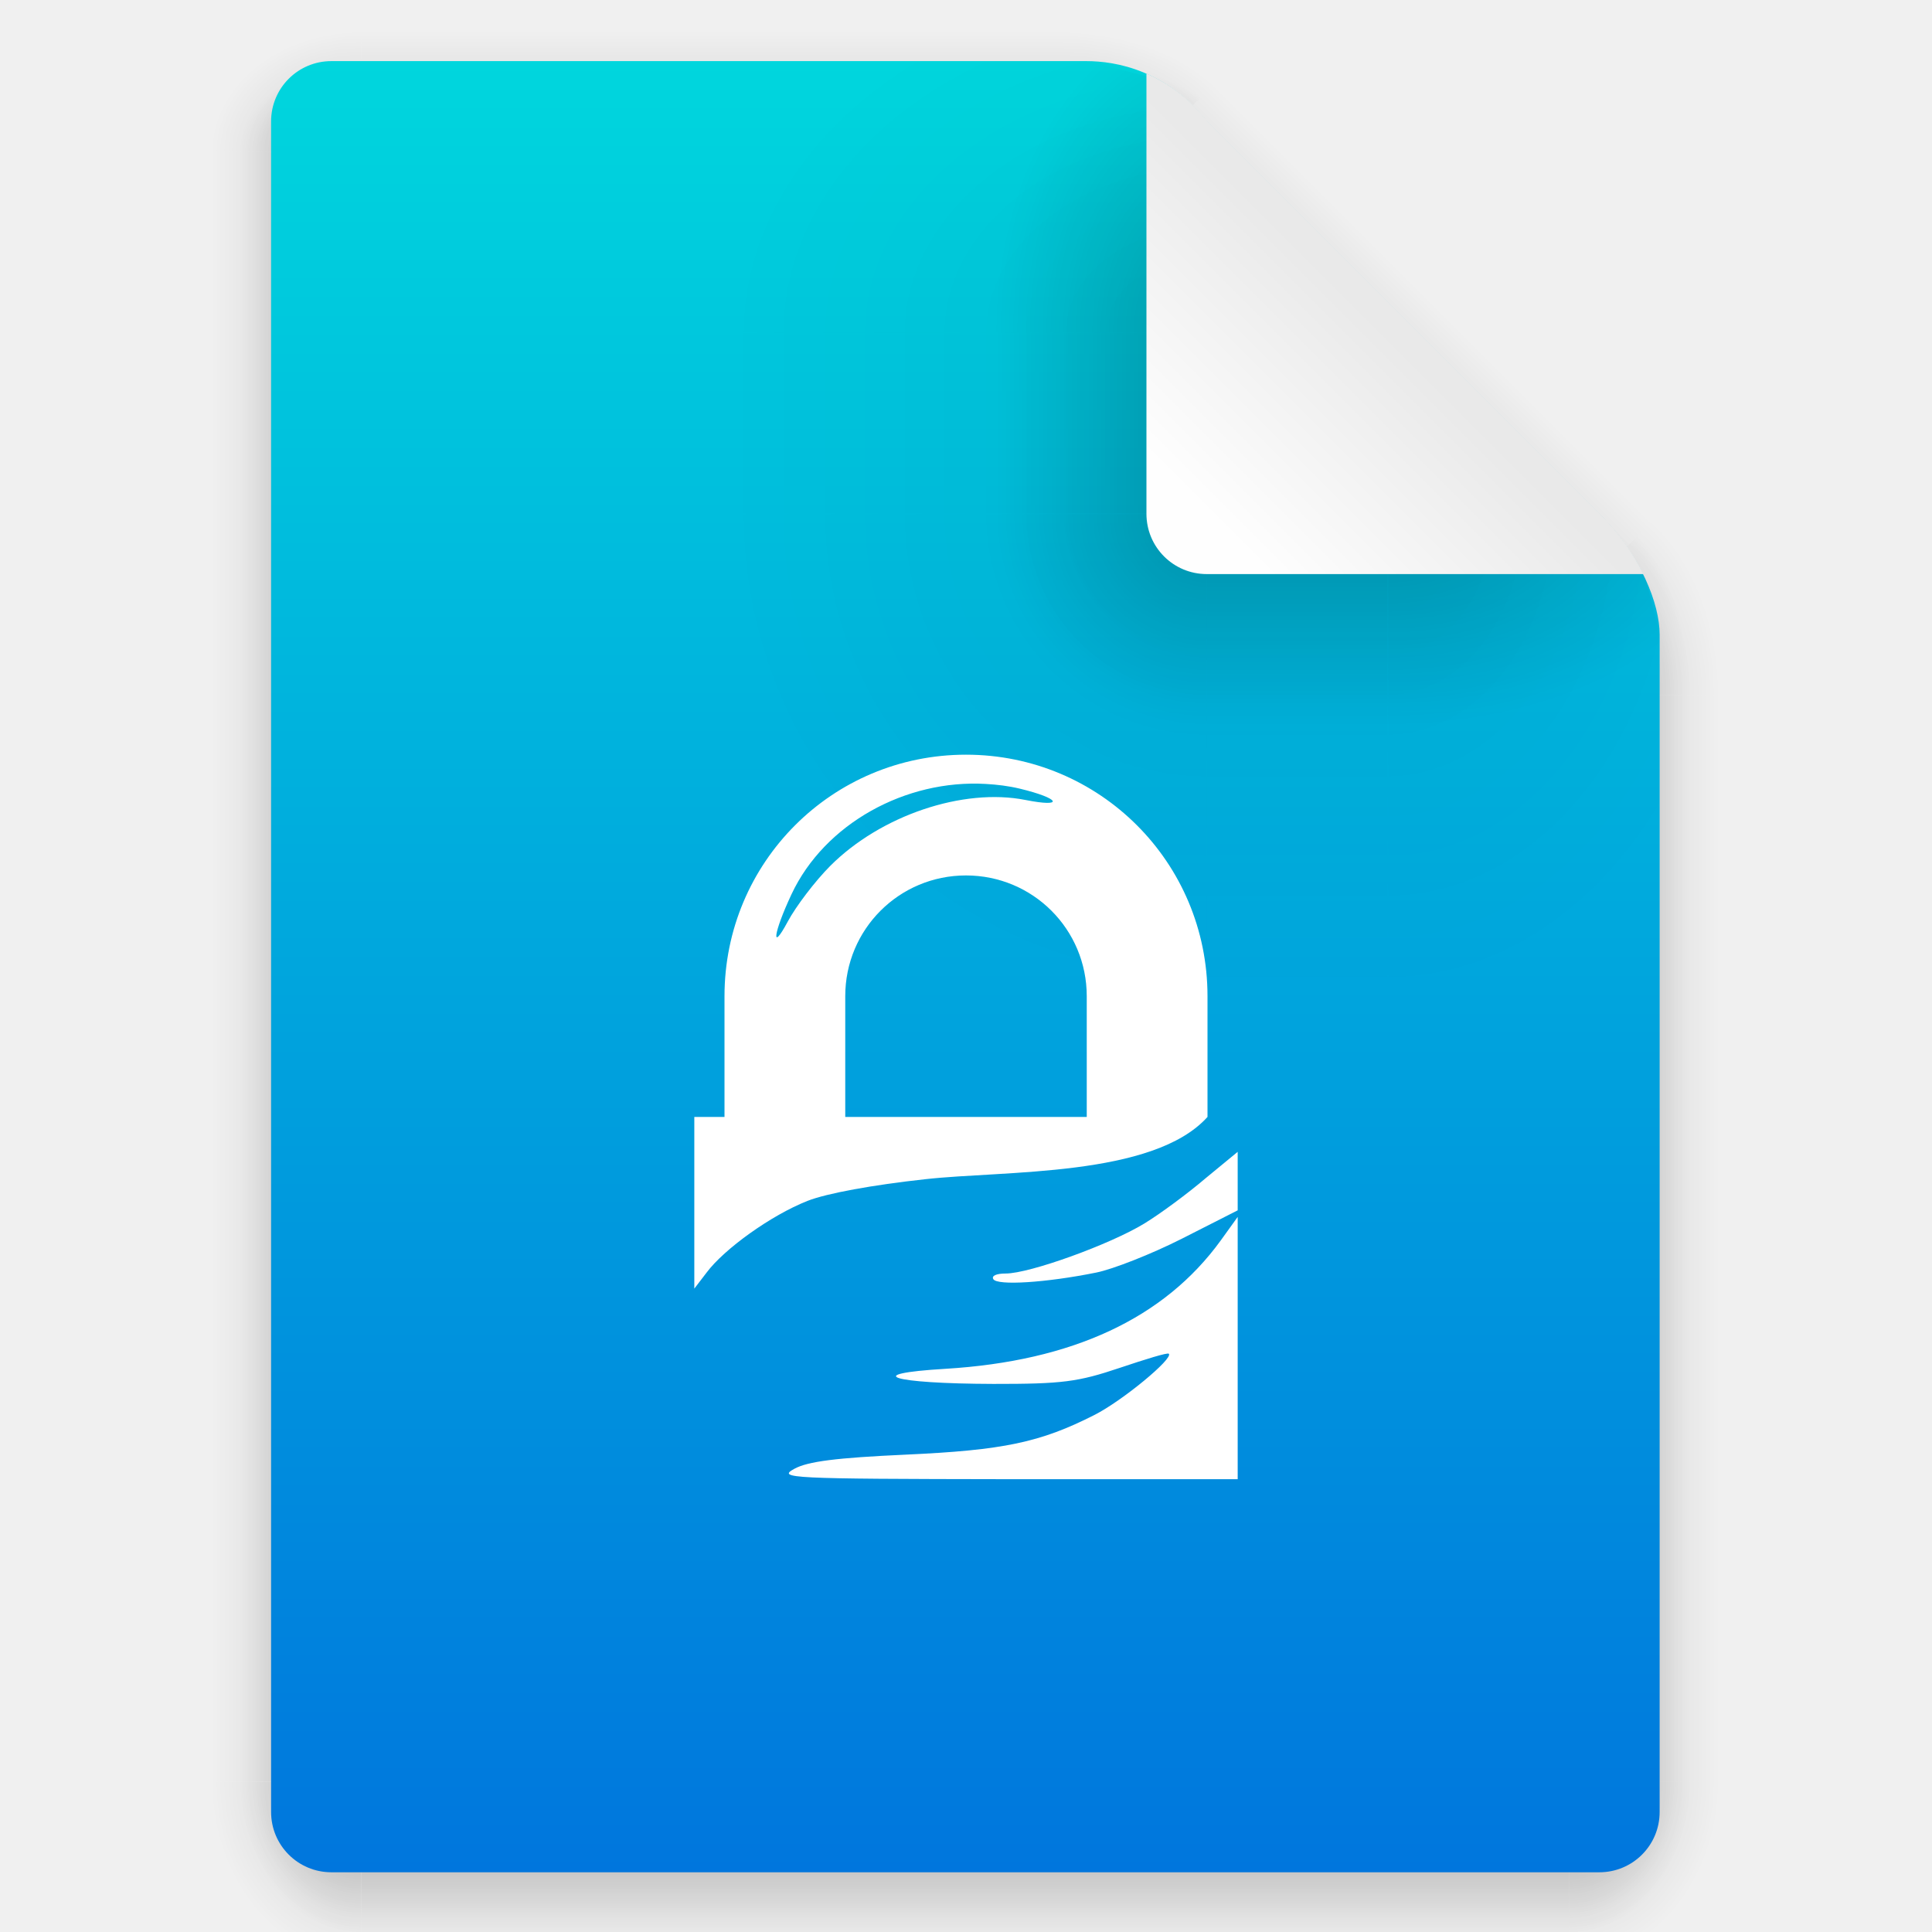
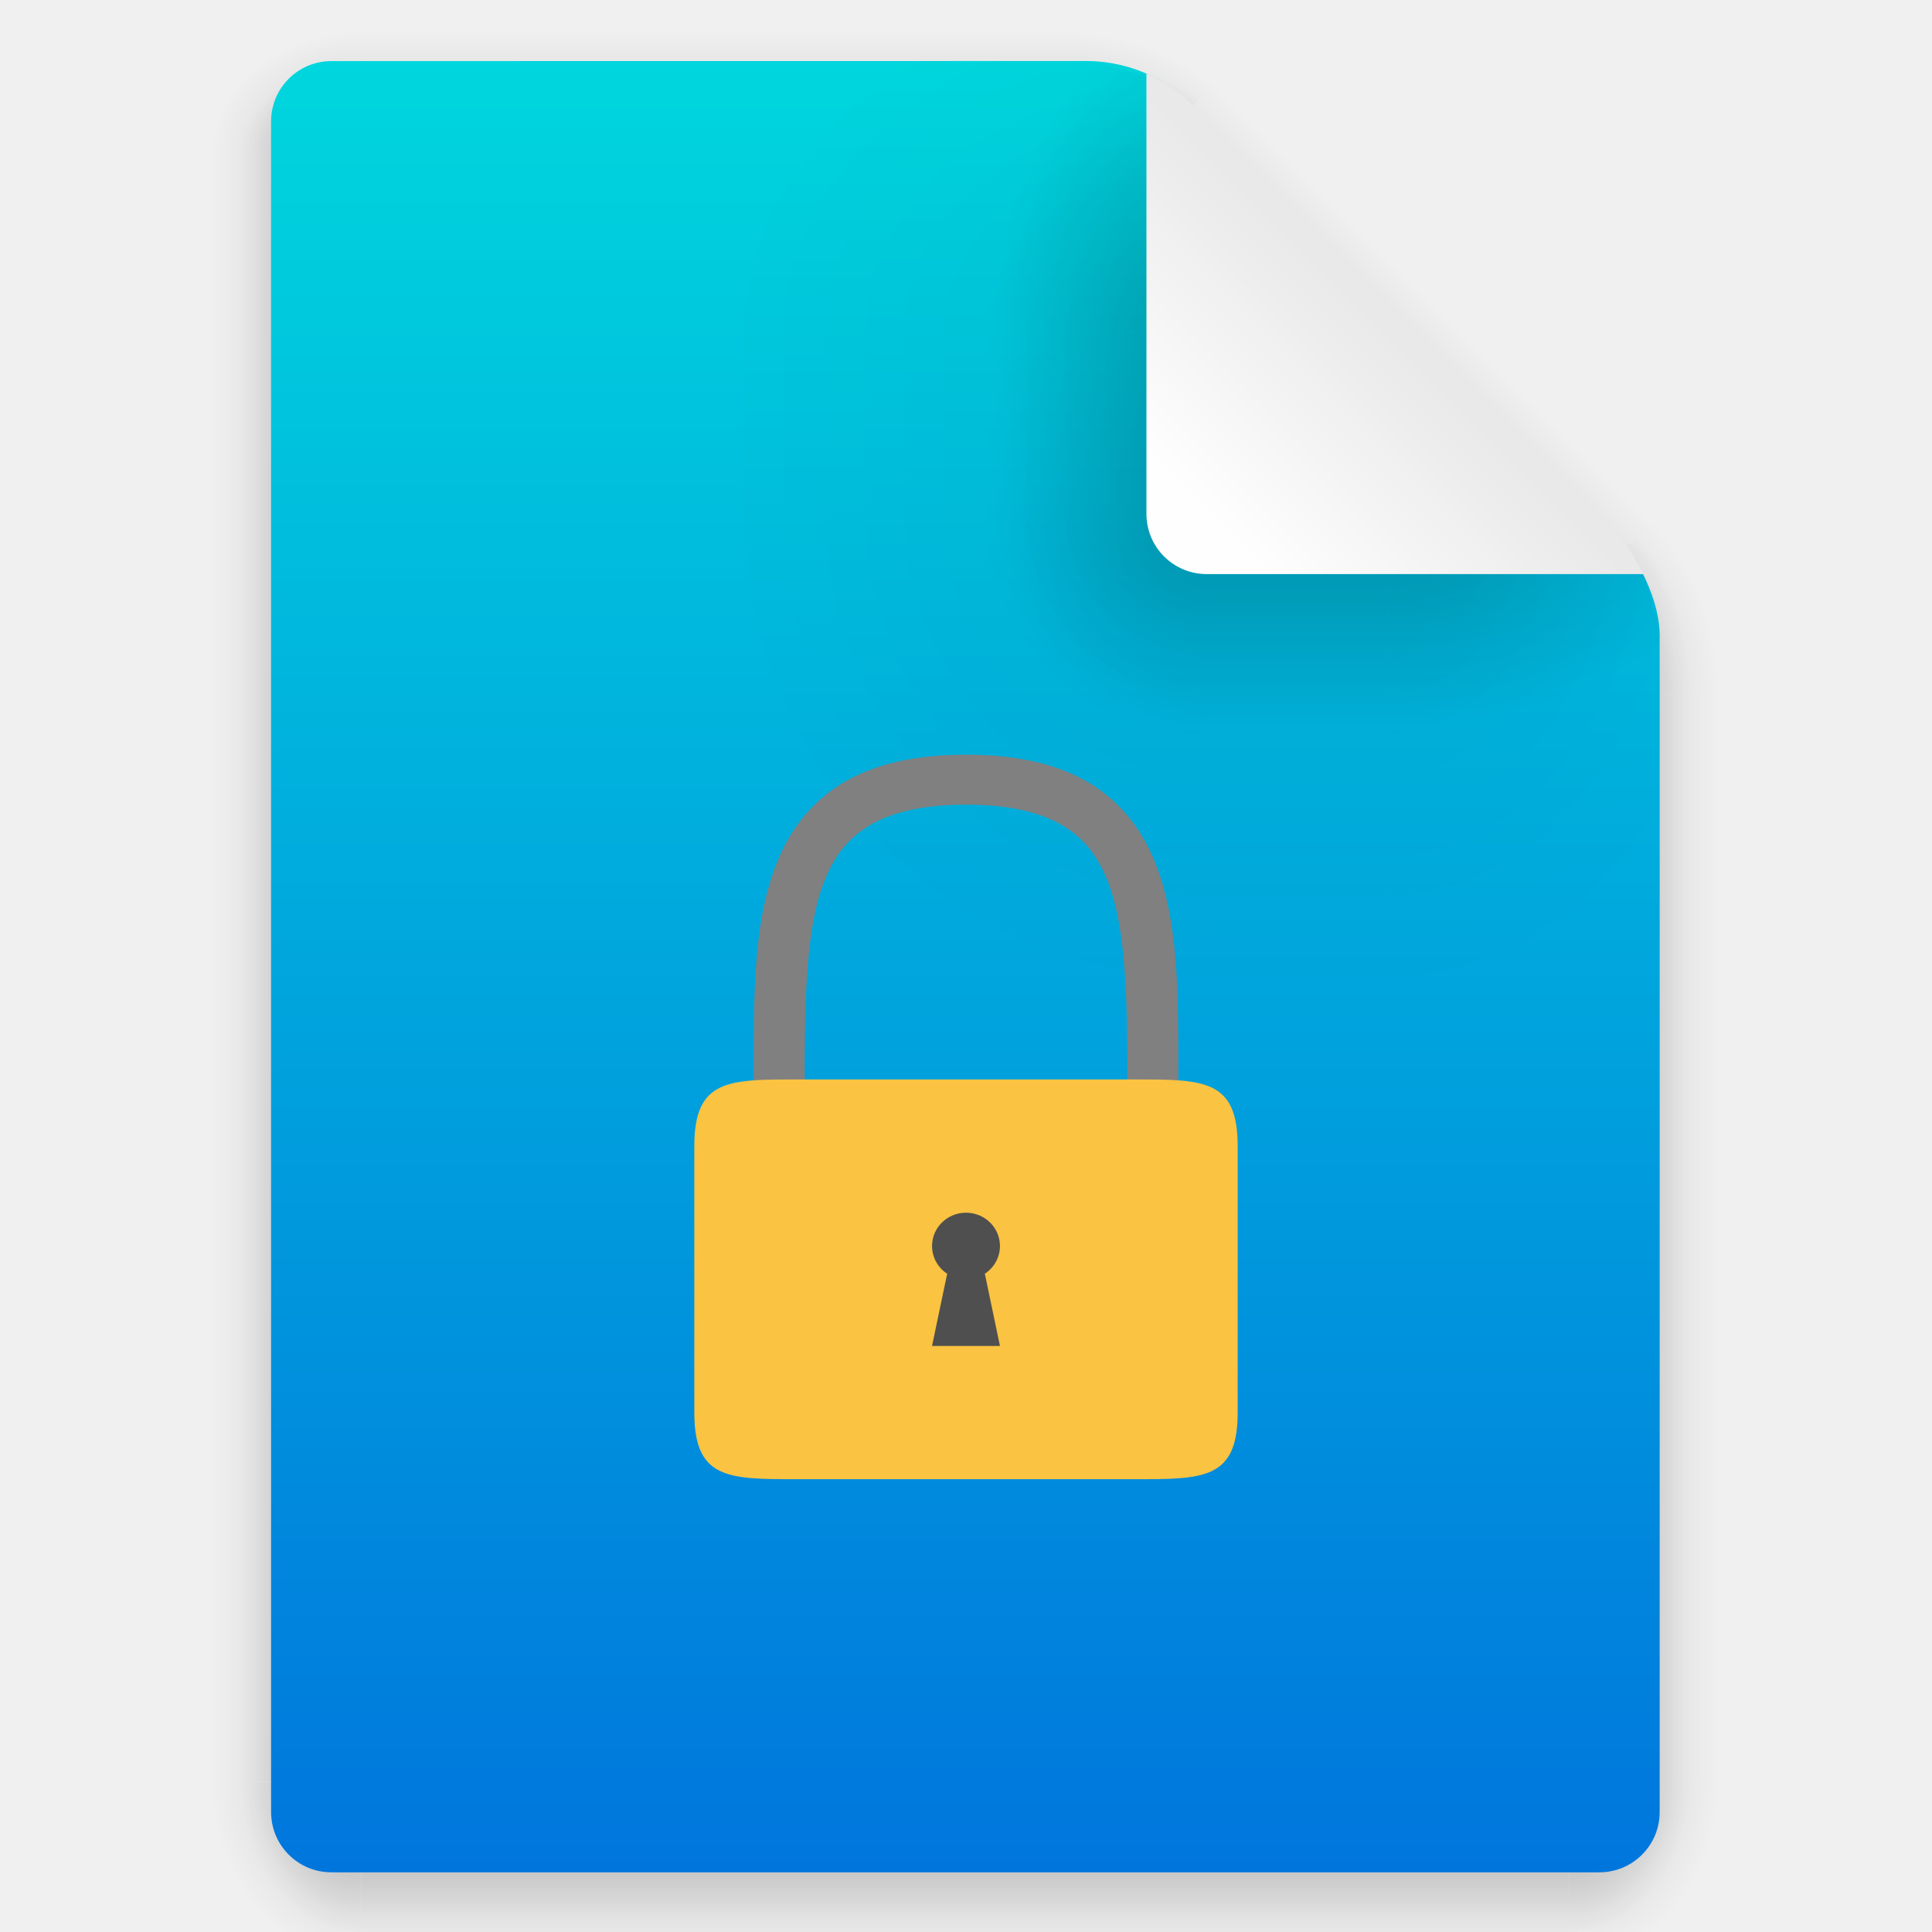
- <svg xmlns="http://www.w3.org/2000/svg" xmlns:xlink="http://www.w3.org/1999/xlink" width="64" height="64" version="1.1">
-   <defs>
-     <linearGradient id="linearGradient6721-3" x1="7.937" x2="7.937" y1="15.346" y2="16.933" gradientUnits="userSpaceOnUse" xlink:href="#linearGradient6261" />
+ <svg xmlns="http://www.w3.org/2000/svg" xmlns:xlink="http://www.w3.org/1999/xlink" id="svg304" version="1.1" height="64" width="64">
+   <defs id="defs228">
+     <linearGradient xlink:href="#linearGradient6261" gradientUnits="userSpaceOnUse" y2="16.933" y1="15.346" x2="7.937" x1="7.937" id="linearGradient6721-3" />
    <linearGradient id="linearGradient6261">
-       <stop offset="0" />
-       <stop stop-opacity="0" offset="1" />
+       <stop id="stop184" offset="0" />
+       <stop id="stop186" offset="1" stop-opacity="0" />
    </linearGradient>
-     <radialGradient id="radialGradient6723-5" cx="35" cy="4" r="3.728" gradientTransform="matrix(1.696 0 0 1.0731 -24.361 -.29238)" gradientUnits="userSpaceOnUse" xlink:href="#linearGradient6261" />
-     <linearGradient id="linearGradient6725-3" x1="43" x2="46.748" y1="12" y2="8.252" gradientUnits="userSpaceOnUse" xlink:href="#linearGradient6261" />
-     <radialGradient id="radialGradient6727-5" cx="52" cy="22" r="5.206" gradientTransform="matrix(.96042 0 0 1.3331 2.0581 -7.3283)" gradientUnits="userSpaceOnUse" xlink:href="#linearGradient6261" />
-     <linearGradient id="linearGradient6729-6" x1="5.821" x2="5.821" y1="1.058" gradientUnits="userSpaceOnUse" xlink:href="#linearGradient6261" />
-     <radialGradient id="radialGradient6731-2" cx="3.175" cy="1.323" r=".794" gradientTransform="matrix(-2.1078e-8 -1.3333 1.6667 -2.6348e-8 .97012 5.2916)" gradientUnits="userSpaceOnUse" xlink:href="#linearGradient6261" />
-     <linearGradient id="linearGradient6733-9" x1="13.758" x2="15.081" y1="10.583" y2="10.583" gradientUnits="userSpaceOnUse" xlink:href="#linearGradient6261" />
-     <linearGradient id="linearGradient6735-1" x1="3.175" x2="1.852" y1="8.466" y2="8.466" gradientUnits="userSpaceOnUse" xlink:href="#linearGradient6261" />
-     <radialGradient id="radialGradient6737-2" cx="13.758" cy="15.346" r=".794" gradientTransform="matrix(5.1718e-7,2,-1.6667,4.3098e-7,39.334,-12.171)" gradientUnits="userSpaceOnUse" xlink:href="#linearGradient6261" />
-     <radialGradient id="radialGradient6739-7" cx="3.175" cy="15.346" r=".794" gradientTransform="matrix(-1.6667,-1.37e-6,1.644e-6,-2,8.4665,46.037)" gradientUnits="userSpaceOnUse" xlink:href="#linearGradient6261" />
-     <linearGradient id="linearGradient6741-0" x1="7.937" x2="7.937" y1="15.346" y2="16.668" gradientUnits="userSpaceOnUse" xlink:href="#linearGradient6261" />
-     <radialGradient id="radialGradient6743-9" cx="35" cy="4" r="3.728" gradientTransform="matrix(1.6115 -1.9122e-7 9.5496e-8 .80482 -21.403 .78072)" gradientUnits="userSpaceOnUse" xlink:href="#linearGradient6261" />
-     <linearGradient id="linearGradient6745-3" x1="43" x2="46.004" y1="12" y2="8.996" gradientUnits="userSpaceOnUse" xlink:href="#linearGradient6261" />
-     <radialGradient id="radialGradient6747-6" cx="52" cy="22" r="5.206" gradientTransform="matrix(.76834 -9.6042e-8 1.534e-7 1.2272 12.047 -4.9986)" gradientUnits="userSpaceOnUse" xlink:href="#linearGradient6261" />
-     <linearGradient id="linearGradient6749-0" x1="5.821" x2="5.821" y1="1.058" y2=".265" gradientUnits="userSpaceOnUse" xlink:href="#linearGradient6261" />
-     <radialGradient id="radialGradient6751-6" cx="3.175" cy="1.323" r=".794" gradientTransform="matrix(-7.442e-8,-1,1.3333,-9.9226e-8,1.4111,4.2333)" gradientUnits="userSpaceOnUse" xlink:href="#linearGradient6261" />
-     <linearGradient id="linearGradient6753-2" x1="13.758" x2="14.816" y1="10.583" y2="10.583" gradientUnits="userSpaceOnUse" xlink:href="#linearGradient6261" />
-     <linearGradient id="linearGradient6755-6" x1="3.175" x2="2.117" y1="8.466" y2="8.466" gradientUnits="userSpaceOnUse" xlink:href="#linearGradient6261" />
-     <radialGradient id="radialGradient6757-1" cx="13.758" cy="15.346" r=".794" gradientTransform="matrix(0,1.6667,-1.3333,0,34.219,-7.5846)" gradientUnits="userSpaceOnUse" xlink:href="#linearGradient6261" />
-     <radialGradient id="radialGradient6759-8" cx="3.175" cy="15.346" r=".794" gradientTransform="matrix(-1.3333,0,0,-1.6667,7.4082,40.921)" gradientUnits="userSpaceOnUse" xlink:href="#linearGradient6261" />
-     <linearGradient id="linearGradient6761-7" x1="21.039" x2="21.039" y1="2" y2="62" gradientTransform="matrix(.26458 0 0 .26458 45.221 -.50711)" gradientUnits="userSpaceOnUse">
-       <stop stop-color="#00d6dd" offset="0" />
-       <stop stop-color="#0076dd" offset="1" />
+     <radialGradient xlink:href="#linearGradient6261" gradientUnits="userSpaceOnUse" gradientTransform="matrix(1.696,0,0,1.0731,-24.361,-0.29238)" r="3.728" cy="4" cx="35" id="radialGradient6723-5" />
+     <linearGradient xlink:href="#linearGradient6261" gradientUnits="userSpaceOnUse" y2="8.252" y1="12" x2="46.748" x1="43" id="linearGradient6725-3" />
+     <radialGradient xlink:href="#linearGradient6261" gradientUnits="userSpaceOnUse" gradientTransform="matrix(0.96042,0,0,1.3331,2.0581,-7.3283)" r="5.206" cy="22" cx="52" id="radialGradient6727-5" />
+     <linearGradient xlink:href="#linearGradient6261" gradientUnits="userSpaceOnUse" y1="1.058" x2="5.821" x1="5.821" id="linearGradient6729-6" />
+     <radialGradient xlink:href="#linearGradient6261" gradientUnits="userSpaceOnUse" gradientTransform="matrix(-2.1078e-8,-1.3333,1.6667,-2.6348e-8,0.97012,5.2916)" r=".794" cy="1.323" cx="3.175" id="radialGradient6731-2" />
+     <linearGradient xlink:href="#linearGradient6261" gradientUnits="userSpaceOnUse" y2="10.583" y1="10.583" x2="15.081" x1="13.758" id="linearGradient6733-9" />
+     <linearGradient xlink:href="#linearGradient6261" gradientUnits="userSpaceOnUse" y2="8.466" y1="8.466" x2="1.852" x1="3.175" id="linearGradient6735-1" />
+     <radialGradient xlink:href="#linearGradient6261" gradientUnits="userSpaceOnUse" gradientTransform="matrix(5.1718e-7,2,-1.6667,4.3098e-7,39.334,-12.171)" r=".794" cy="15.346" cx="13.758" id="radialGradient6737-2" />
+     <radialGradient xlink:href="#linearGradient6261" gradientUnits="userSpaceOnUse" gradientTransform="matrix(-1.6667,-1.37e-6,1.644e-6,-2,8.4665,46.037)" r=".794" cy="15.346" cx="3.175" id="radialGradient6739-7" />
+     <linearGradient xlink:href="#linearGradient6261" gradientUnits="userSpaceOnUse" y2="16.668" y1="15.346" x2="7.937" x1="7.937" id="linearGradient6741-0" />
+     <radialGradient xlink:href="#linearGradient6261" gradientUnits="userSpaceOnUse" gradientTransform="matrix(1.6115,-1.9122e-7,9.5496e-8,0.80482,-21.403,0.78072)" r="3.728" cy="4" cx="35" id="radialGradient6743-9" />
+     <linearGradient xlink:href="#linearGradient6261" gradientUnits="userSpaceOnUse" y2="8.996" y1="12" x2="46.004" x1="43" id="linearGradient6745-3" />
+     <radialGradient xlink:href="#linearGradient6261" gradientUnits="userSpaceOnUse" gradientTransform="matrix(0.76834,-9.6042e-8,1.534e-7,1.2272,12.047,-4.9986)" r="5.206" cy="22" cx="52" id="radialGradient6747-6" />
+     <linearGradient xlink:href="#linearGradient6261" gradientUnits="userSpaceOnUse" y2=".265" y1="1.058" x2="5.821" x1="5.821" id="linearGradient6749-0" />
+     <radialGradient xlink:href="#linearGradient6261" gradientUnits="userSpaceOnUse" gradientTransform="matrix(-7.442e-8,-1,1.3333,-9.9226e-8,1.4111,4.2333)" r=".794" cy="1.323" cx="3.175" id="radialGradient6751-6" />
+     <linearGradient xlink:href="#linearGradient6261" gradientUnits="userSpaceOnUse" y2="10.583" y1="10.583" x2="14.816" x1="13.758" id="linearGradient6753-2" />
+     <linearGradient xlink:href="#linearGradient6261" gradientUnits="userSpaceOnUse" y2="8.466" y1="8.466" x2="2.117" x1="3.175" id="linearGradient6755-6" />
+     <radialGradient xlink:href="#linearGradient6261" gradientUnits="userSpaceOnUse" gradientTransform="matrix(0,1.6667,-1.3333,0,34.219,-7.5846)" r=".794" cy="15.346" cx="13.758" id="radialGradient6757-1" />
+     <radialGradient xlink:href="#linearGradient6261" gradientUnits="userSpaceOnUse" gradientTransform="matrix(-1.3333,0,0,-1.6667,7.4082,40.921)" r=".794" cy="15.346" cx="3.175" id="radialGradient6759-8" />
+     <linearGradient gradientUnits="userSpaceOnUse" gradientTransform="matrix(1.000007,0,0,1.000007,-0.0227084,0.02442704)" y2="62" y1="2" x2="21.039" x1="21.039" id="linearGradient6761-7">
+       <stop id="stop208" offset="0" stop-color="#00d6dd" />
+       <stop id="stop210" offset="1" stop-color="#0076dd" />
    </linearGradient>
-     <radialGradient id="radialGradient6763-2" cx="40" cy="12" r="8" gradientTransform="matrix(.39687 0 0 -.52916 41.517 10.341)" gradientUnits="userSpaceOnUse" xlink:href="#linearGradient6261" />
-     <radialGradient id="radialGradient6765-3" cx="10.583" cy="4.233" r="2.117" gradientTransform="matrix(-2,3.1236e-7,-3.1236e-7,-2,76.971,12.457)" gradientUnits="userSpaceOnUse" xlink:href="#linearGradient6261" />
-     <radialGradient id="radialGradient6767-7" cx="40" cy="12" r="8" gradientTransform="matrix(0 -.39687 .52916 0 49.455 18.278)" gradientUnits="userSpaceOnUse" xlink:href="#linearGradient6261" />
-     <linearGradient id="linearGradient7282" x1="10.583" x2="6.35" y1="3.175" y2="3.175" gradientTransform="matrix(1 0 0 .66667 45.221 1.1686)" gradientUnits="userSpaceOnUse" xlink:href="#linearGradient6261" />
-     <linearGradient id="linearGradient7284" x1="10.583" x2="8.731" y1="3.043" y2="3.043" gradientTransform="matrix(1 0 0 .66667 45.221 1.1686)" gradientUnits="userSpaceOnUse" xlink:href="#linearGradient6261" />
-     <radialGradient id="radialGradient6773-5" cx="10.583" cy="4.233" r="2.117" gradientTransform="matrix(-.875 -1.6564e-7 1.6631e-7 -.87849 65.065 7.7096)" gradientUnits="userSpaceOnUse" xlink:href="#linearGradient6261" />
-     <radialGradient id="radialGradient6775-9" cx="40" cy="12" r="8" gradientTransform="matrix(0 -.34601 .23278 0 53.011 16.244)" gradientUnits="userSpaceOnUse" xlink:href="#linearGradient6261" />
-     <linearGradient id="linearGradient7286" x1="10.583" x2="6.35" y1="3.175" y2="3.175" gradientTransform="matrix(1 0 0 .66667 -14.574 54.57)" gradientUnits="userSpaceOnUse" xlink:href="#linearGradient6261" />
-     <linearGradient id="linearGradient7288" x1="10.583" x2="8.724" y1="3.043" y2="3.043" gradientTransform="matrix(1 0 0 .66667 -14.574 54.57)" gradientUnits="userSpaceOnUse" xlink:href="#linearGradient6261" />
-     <radialGradient id="radialGradient6781-2" cx="40" cy="12" r="8" gradientTransform="matrix(.3793 0 0 -.23243 42.22 6.7799)" gradientUnits="userSpaceOnUse" xlink:href="#linearGradient6261" />
-     <linearGradient id="linearGradient7290" x1="40" x2="46" y1="17" y2="11" gradientTransform="matrix(.26458 0 0 .26458 45.221 -.50711)" gradientUnits="userSpaceOnUse">
-       <stop stop-color="#fefefe" offset="0" />
-       <stop stop-color="#e9e9e9" offset="1" />
+     <radialGradient xlink:href="#linearGradient6261" gradientUnits="userSpaceOnUse" gradientTransform="matrix(1.50001,0,0,-2.000013,-14.02235,41.02594)" r="8" cy="12" cx="40" id="radialGradient6763-2" />
+     <radialGradient xlink:href="#linearGradient6261" gradientUnits="userSpaceOnUse" gradientTransform="matrix(-7.5592,1.1805959e-6,-1.1805959e-6,-7.5592,119.9796,49.02358)" r="2.117" cy="4.233" cx="10.583" id="radialGradient6765-3" />
+     <radialGradient xlink:href="#linearGradient6261" gradientUnits="userSpaceOnUse" gradientTransform="matrix(0,-1.50001,2.000013,0,15.98012,71.02463)" r="8" cy="12" cx="40" id="radialGradient6767-7" />
+     <linearGradient xlink:href="#linearGradient6261" gradientUnits="userSpaceOnUse" gradientTransform="matrix(3.7796,0,0,2.519746,-0.0227084,6.357941)" y2="3.175" y1="3.175" x2="6.35" x1="10.583" id="linearGradient7282" />
+     <linearGradient xlink:href="#linearGradient6261" gradientUnits="userSpaceOnUse" gradientTransform="matrix(3.7796,0,0,2.519746,-0.0227084,6.357941)" y2="3.043" y1="3.043" x2="8.731" x1="10.583" id="linearGradient7284" />
+     <radialGradient xlink:href="#linearGradient6261" gradientUnits="userSpaceOnUse" gradientTransform="matrix(-3.30715,-6.2605294e-7,6.2858528e-7,-3.320341,74.97967,31.0803)" r="2.117" cy="4.233" cx="10.583" id="radialGradient6773-5" />
+     <radialGradient xlink:href="#linearGradient6261" gradientUnits="userSpaceOnUse" gradientTransform="matrix(0,-1.307779,0.8798153,0,29.42038,63.33692)" r="8" cy="12" cx="40" id="radialGradient6775-9" />
+     <linearGradient xlink:href="#linearGradient6261" gradientUnits="userSpaceOnUse" gradientTransform="matrix(3.7796,0,0,2.519746,-57.02499,35.31277)" y2="3.175" y1="3.175" x2="6.35" x1="10.583" id="linearGradient7286" />
+     <linearGradient xlink:href="#linearGradient6261" gradientUnits="userSpaceOnUse" gradientTransform="matrix(3.7796,0,0,2.519746,-57.02499,35.31277)" y2="3.043" y1="3.043" x2="8.724" x1="10.583" id="linearGradient7288" />
+     <radialGradient xlink:href="#linearGradient6261" gradientUnits="userSpaceOnUse" gradientTransform="matrix(1.433602,0,0,-0.8784924,-11.36529,27.56641)" r="8" cy="12" cx="40" id="radialGradient6781-2" />
+     <linearGradient gradientUnits="userSpaceOnUse" gradientTransform="matrix(1.000007,0,0,1.000007,-0.0227084,0.02442704)" y2="11" y1="17" x2="46" x1="40" id="linearGradient7290">
+       <stop id="stop223" offset="0" stop-color="#fefefe" />
+       <stop id="stop225" offset="1" stop-color="#e9e9e9" />
    </linearGradient>
  </defs>
-   <g transform="matrix(3.7796 0 0 3.7796 -170.94 1.9411)">
-     <g transform="translate(45.221 -.24253)" opacity=".15">
-       <rect x="3.175" y="15.346" width="10.583" height="1.587" fill="url(#linearGradient6721-3)" opacity="1" />
-       <path transform="scale(.26458)" d="m35 0 1e-6 7 7-7z" fill="url(#radialGradient6723-5)" opacity="1" />
-       <path transform="scale(.26458)" d="m42 0-7 7 14 15 9-9 2e-6 -9.455-3.545-3.545z" fill="url(#linearGradient6725-3)" opacity="1" />
-       <path transform="scale(.26458)" d="m58 13-9 9h9z" fill="url(#radialGradient6727-5)" opacity="1" />
-       <rect x="3.175" width="6.085" height="1.058" fill="url(#linearGradient6729-6)" opacity="1" />
-       <rect x="1.587" width="1.587" height="1.058" fill="url(#radialGradient6731-2)" opacity="1" />
-       <rect x="13.758" y="5.821" width="1.587" height="9.525" fill="url(#linearGradient6733-9)" opacity="1" />
-       <rect x="1.587" y="1.058" width="1.587" height="14.287" fill="url(#linearGradient6735-1)" opacity="1" />
-       <rect x="13.758" y="15.346" width="1.587" height="1.587" fill="url(#radialGradient6737-2)" opacity="1" />
-       <rect x="1.587" y="15.346" width="1.587" height="1.587" fill="url(#radialGradient6739-7)" opacity="1" />
+   <g id="g1116">
+     <g id="g1074">
+       <g transform="matrix(3.7796,0,0,3.7796,-0.0227084,1.024434)" opacity="0.15" id="g250">
+         <rect x="3.175" y="15.346" width="10.583" height="1.587" fill="url(#linearGradient6721-3)" opacity="1" id="rect230" style="fill:url(#linearGradient6721-3)" />
+         <path transform="scale(0.26458)" d="m 35,0 10e-7,7 7,-7 z" fill="url(#radialGradient6723-5)" opacity="1" id="path232" style="fill:url(#radialGradient6723-5)" />
+         <path transform="scale(0.26458)" d="m 42,0 -7,7 14,15 9,-9 2e-6,-9.455 L 54.455,0 Z" fill="url(#linearGradient6725-3)" opacity="1" id="path234" style="fill:url(#linearGradient6725-3)" />
+         <path transform="scale(0.26458)" d="m 58,13 -9,9 h 9 z" fill="url(#radialGradient6727-5)" opacity="1" id="path236" style="fill:url(#radialGradient6727-5)" />
+         <rect x="3.175" width="6.085" height="1.058" fill="url(#linearGradient6729-6)" opacity="1" id="rect238" style="fill:url(#linearGradient6729-6)" y="0" />
+         <rect x="1.587" width="1.587" height="1.058" fill="url(#radialGradient6731-2)" opacity="1" id="rect240" style="fill:url(#radialGradient6731-2)" y="0" />
+         <rect x="13.758" y="5.821" width="1.587" height="9.525" fill="url(#linearGradient6733-9)" opacity="1" id="rect242" style="fill:url(#linearGradient6733-9)" />
+         <rect x="1.587" y="1.058" width="1.587" height="14.287" fill="url(#linearGradient6735-1)" opacity="1" id="rect244" style="fill:url(#linearGradient6735-1)" />
+         <rect x="13.758" y="15.346" width="1.587" height="1.587" fill="url(#radialGradient6737-2)" opacity="1" id="rect246" style="fill:url(#radialGradient6737-2)" />
+         <rect x="1.587" y="15.346" width="1.587" height="1.587" fill="url(#radialGradient6739-7)" opacity="1" id="rect248" style="fill:url(#radialGradient6739-7)" />
+       </g>
+       <g transform="matrix(3.7796,0,0,3.7796,-0.0227084,1.024434)" opacity="0.25" id="g272">
+         <rect x="3.175" y="15.346" width="10.583" height="1.587" fill="url(#linearGradient6741-0)" opacity="1" id="rect252" style="fill:url(#linearGradient6741-0)" />
+         <path transform="scale(0.26458)" d="m 35,0 10e-7,7 7,-7 z" fill="url(#radialGradient6743-9)" opacity="1" id="path254" style="fill:url(#radialGradient6743-9)" />
+         <path transform="scale(0.26458)" d="m 42,0 -7,7 14,15 9,-9 2e-6,-9.455 L 54.455,0 Z" fill="url(#linearGradient6745-3)" opacity="1" id="path256" style="fill:url(#linearGradient6745-3)" />
+         <path transform="scale(0.26458)" d="m 58,13 -9,9 h 9 z" fill="url(#radialGradient6747-6)" opacity="1" id="path258" style="fill:url(#radialGradient6747-6)" />
+         <rect x="3.175" width="6.085" height="1.058" fill="url(#linearGradient6749-0)" opacity="1" id="rect260" style="fill:url(#linearGradient6749-0)" y="0" />
+         <rect x="1.587" width="1.587" height="1.058" ry="0" fill="url(#radialGradient6751-6)" opacity="1" id="rect262" style="fill:url(#radialGradient6751-6)" y="0" />
+         <rect x="13.758" y="5.821" width="1.587" height="9.525" fill="url(#linearGradient6753-2)" opacity="1" id="rect264" style="fill:url(#linearGradient6753-2)" />
+         <rect x="1.587" y="1.058" width="1.587" height="14.287" fill="url(#linearGradient6755-6)" opacity="1" id="rect266" style="fill:url(#linearGradient6755-6)" />
+         <rect x="13.758" y="15.346" width="1.587" height="1.587" fill="url(#radialGradient6757-1)" opacity="1" id="rect268" style="fill:url(#radialGradient6757-1)" />
+         <rect x="1.587" y="15.346" width="1.587" height="1.587" fill="url(#radialGradient6759-8)" opacity="1" id="rect270" style="fill:url(#radialGradient6759-8)" />
+       </g>
+       <path d="m 10.98,2.024 c -1.108,0 -2,0.892 -2,2 V 60.023 c 0,1.108 0.892,2 2,2 h 41.999 c 1.108,0 2,-0.892 2,-2 V 21.021 c 0,-1 -0.609,-2.609 -2,-4 L 39.979,4.021 C 38.641,2.328 36.979,2.021 35.979,2.021 Z" fill="url(#linearGradient6761-7)" stroke-width="1" id="path274" style="fill:url(#linearGradient6761-7)" />
+       <path d="m 45.979,17.024 v 16 h 9 V 21.024 c 0,-0.132 -0.026,-0.301 -0.039,-0.453 -0.149,-0.993 -0.763,-2.349 -1.961,-3.547 z" fill="url(#radialGradient6763-2)" opacity="0.05" id="path276" style="fill:url(#radialGradient6763-2);stroke-width:3.78" />
+       <rect style="stroke-width:3.78" x="32.939" y="-1.024" width="25.081" height="25.077" fill="none" id="rect278" />
+       <rect x="23.978" y="17.024" width="16" height="16" ry="0" fill="url(#radialGradient6765-3)" opacity="0.05" id="rect280" style="fill:url(#radialGradient6765-3);stroke-width:3.78" />
+       <path d="m 23.978,2.024 v 9 H 39.978 V 4.025 C 38.639,2.331 36.978,2.025 35.978,2.025 Z" fill="url(#radialGradient6767-7)" opacity="0.05" id="path282" style="fill:url(#radialGradient6767-7);stroke-width:3.78" />
+       <rect x="23.978" y="11.025" width="16" height="6" ry="0" fill="url(#linearGradient7282)" opacity="0.05" id="rect284" style="fill:url(#linearGradient7282);stroke-width:3.78" />
+       <rect x="28.978" y="11.025" width="11" height="6" ry="0" fill="url(#linearGradient7284)" opacity="0.2" id="rect286" style="fill:url(#linearGradient7284);stroke-width:3.78" />
+       <rect x="28.978" y="17.024" width="11" height="11" ry="0" fill="url(#radialGradient6773-5)" opacity="0.2" id="rect288" style="fill:url(#radialGradient6773-5);stroke-width:3.78" />
+       <path d="m 28.978,2.024 v 9 H 39.978 V 4.025 C 39.449,3.354 38.869,2.907 38.299,2.605 L 35.978,2.025 Z" fill="url(#radialGradient6775-9)" opacity="0.2" id="path290" style="fill:url(#radialGradient6775-9);stroke-width:3.78" />
+       <rect transform="rotate(-90)" x="-33.025" y="39.977" width="16" height="6" ry="0" fill="url(#linearGradient7286)" opacity="0.05" id="rect292" style="fill:url(#linearGradient7286);stroke-width:3.78" />
+       <rect transform="rotate(-90)" x="-28.024" y="39.977" width="11" height="6" ry="0" fill="url(#linearGradient7288)" opacity="0.2" id="rect294" style="fill:url(#linearGradient7288);stroke-width:3.78" />
+       <path d="m 45.979,17.024 v 11 h 9 v -7 l -0.439,-1.76 c -0.324,-0.728 -0.833,-1.513 -1.561,-2.24 z" fill="url(#radialGradient6781-2)" opacity="0.2" id="path296" style="fill:url(#radialGradient6781-2);stroke-width:3.78" />
+       <path d="m 37.977,2.443 v 14.575 c 0,1.108 0.892,2 2,2 H 54.443 C 54.117,18.359 53.645,17.666 52.997,17.018 L 39.997,4.018 C 39.368,3.221 38.667,2.739 37.997,2.443 Z" fill="url(#linearGradient7290)" id="path298" style="fill:url(#linearGradient7290);stroke-width:3.78" />
    </g>
-     <g transform="translate(45.221 -.24253)" opacity=".25">
-       <rect x="3.175" y="15.346" width="10.583" height="1.587" fill="url(#linearGradient6741-0)" opacity="1" />
-       <path transform="scale(.26458)" d="m35 0 1e-6 7 7-7z" fill="url(#radialGradient6743-9)" opacity="1" />
-       <path transform="scale(.26458)" d="m42 0-7 7 14 15 9-9 2e-6 -9.455-3.545-3.545z" fill="url(#linearGradient6745-3)" opacity="1" />
-       <path transform="scale(.26458)" d="m58 13-9 9h9z" fill="url(#radialGradient6747-6)" opacity="1" />
-       <rect x="3.175" width="6.085" height="1.058" fill="url(#linearGradient6749-0)" opacity="1" />
-       <rect x="1.587" width="1.587" height="1.058" ry="0" fill="url(#radialGradient6751-6)" opacity="1" />
-       <rect x="13.758" y="5.821" width="1.587" height="9.525" fill="url(#linearGradient6753-2)" opacity="1" />
-       <rect x="1.587" y="1.058" width="1.587" height="14.287" fill="url(#linearGradient6755-6)" opacity="1" />
-       <rect x="13.758" y="15.346" width="1.587" height="1.587" fill="url(#radialGradient6757-1)" opacity="1" />
-       <rect x="1.587" y="15.346" width="1.587" height="1.587" fill="url(#radialGradient6759-8)" opacity="1" />
+     <g transform="matrix(0.2186662,0,0,0.2144772,-1.236675,8.73553)" id="g1013" style="display:inline">
+       <path id="path953-8" d="m 151.997,75.833 c -7.542,0 -13.573,1.376 -18.308,4.15 -4.736,2.775 -7.991,6.938 -10.008,11.706 -4.035,9.537 -3.839,21.443 -3.839,34.306 v 5.145 h 7.717 v -5.145 c 0,-12.862 0.197,-24.108 3.236,-31.291 1.52,-3.592 3.57,-6.181 6.793,-8.069 3.223,-1.888 7.803,-3.085 14.41,-3.085 6.606,0 11.187,1.197 14.41,3.085 3.223,1.888 5.273,4.477 6.793,8.069 3.039,7.183 3.236,18.429 3.236,31.291 v 5.145 h 7.717 v -5.145 c 0,-12.862 0.197,-24.768 -3.838,-34.306 -2.018,-4.769 -5.272,-8.932 -10.008,-11.706 -4.736,-2.775 -10.766,-4.15 -18.308,-4.15 z" style="color:#000000;font-style:normal;font-variant:normal;font-weight:normal;font-stretch:normal;font-size:medium;line-height:normal;font-family:sans-serif;font-variant-ligatures:normal;font-variant-position:normal;font-variant-caps:normal;font-variant-numeric:normal;font-variant-alternates:normal;font-feature-settings:normal;text-indent:0;text-align:start;text-decoration:none;text-decoration-line:none;text-decoration-style:solid;text-decoration-color:#000000;letter-spacing:normal;word-spacing:normal;text-transform:none;writing-mode:lr-tb;direction:ltr;text-orientation:mixed;dominant-baseline:auto;baseline-shift:baseline;text-anchor:start;white-space:normal;shape-padding:0;clip-rule:nonzero;display:inline;overflow:visible;visibility:visible;opacity:1;isolation:auto;mix-blend-mode:normal;color-interpolation:sRGB;color-interpolation-filters:linearRGB;solid-color:#000000;solid-opacity:1;vector-effect:none;fill:#808080;fill-opacity:1;fill-rule:nonzero;stroke:none;stroke-width:7.717;stroke-linecap:butt;stroke-linejoin:miter;stroke-miterlimit:4;stroke-dasharray:none;stroke-dashoffset:0;stroke-opacity:1;color-rendering:auto;image-rendering:auto;shape-rendering:auto;text-rendering:auto;enable-background:new" />
+       <path id="path952" d="m 126.273,125.995 c -10.29,0 -15.434,0 -15.434,10.29 v 41.159 c 0,10.29 5.145,10.29 15.434,10.29 h 51.448 c 10.29,0 15.434,0 15.434,-10.29 v -41.159 c 0,-10.29 -5.145,-10.29 -15.434,-10.29 z" style="display:inline;fill:#fac342;fill-opacity:1;stroke:none;stroke-width:5.145px;stroke-linecap:butt;stroke-linejoin:miter;stroke-opacity:1;enable-background:new" />
+       <path id="path946-1" d="m 151.997,146.574 c 2.841,0 5.145,2.303 5.145,5.145 -5e-5,1.72 -0.86,3.327 -2.291,4.281 l 2.291,11.154 H 146.852 L 149.144,156 c -1.431,-0.954 -2.291,-2.561 -2.291,-4.281 0,-2.841 2.303,-5.145 5.145,-5.145 z" style="display:inline;fill:#4f4f4f;fill-opacity:1;stroke:none;stroke-width:5.145px;stroke-linecap:butt;stroke-linejoin:miter;stroke-opacity:1;enable-background:new" />
    </g>
-     <path d="m48.132 0.022c-0.293 0-0.529 0.236-0.529 0.529v14.816c0 0.293 0.236 0.529 0.529 0.529h11.112c0.293 0 0.529-0.236 0.529-0.529v-10.319c0-0.265-0.161-0.69-0.529-1.058l-3.439-3.439c-0.354-0.448-0.794-0.529-1.058-0.529z" fill="url(#linearGradient6761-7)" stroke-width=".265" />
-     <path d="m57.392 3.991v4.233h2.381v-3.175c0-0.035-0.007-0.08-0.01-0.12-0.039-0.263-0.202-0.622-0.519-0.938z" fill="url(#radialGradient6763-2)" opacity=".05" />
-     <rect x="53.942" y="-.785" width="6.636" height="6.635" fill="none" />
-     <rect x="51.571" y="3.991" width="4.233" height="4.233" ry="0" fill="url(#radialGradient6765-3)" opacity=".05" />
-     <path d="m51.571 0.022v2.381h4.233v-1.852c-0.354-0.448-0.794-0.529-1.058-0.529z" fill="url(#radialGradient6767-7)" opacity=".05" />
-     <rect x="51.571" y="2.403" width="4.233" height="1.587" ry="0" fill="url(#linearGradient7282)" opacity=".05" />
-     <rect x="52.894" y="2.403" width="2.91" height="1.587" ry="0" fill="url(#linearGradient7284)" opacity=".2" />
-     <rect x="52.894" y="3.991" width="2.91" height="2.91" ry="0" fill="url(#radialGradient6773-5)" opacity=".2" />
-     <path d="m52.894 0.022v2.381h2.91v-1.852c-0.14-0.177-0.294-0.296-0.444-0.376l-0.614-0.153z" fill="url(#radialGradient6775-9)" opacity=".2" />
-     <rect transform="rotate(-90)" x="-8.224" y="55.804" width="4.233" height="1.587" ry="0" fill="url(#linearGradient7286)" opacity=".05" />
-     <rect transform="rotate(-90)" x="-6.901" y="55.804" width="2.91" height="1.587" ry="0" fill="url(#linearGradient7288)" opacity=".2" />
-     <path d="m57.392 3.991v2.91h2.381v-1.852l-0.116-0.466c-0.086-0.193-0.221-0.4-0.413-0.593z" fill="url(#radialGradient6781-2)" opacity=".2" />
-     <path d="m55.275 0.133v3.856c0 0.293 0.236 0.529 0.529 0.529h3.827c-0.086-0.174-0.211-0.358-0.382-0.529l-3.44-3.44c-0.167-0.211-0.352-0.338-0.529-0.416z" fill="url(#linearGradient7290)" />
  </g>
-   <path d="m32 25c-4.432 0-8 3.568-8 8v4h-1v5.687l0.406-0.53c0.582-0.781 2.131-1.897 3.344-2.376 0.639-0.252 2.173-0.53 3.906-0.719 2.611-0.292 7.544-0.062 9.344-2.062v-4c0-4.432-3.568-8-8-8zm0.656 0.969c0.38 0.022 0.751 0.066 1.125 0.156 1.345 0.323 1.496 0.634 0.188 0.375-2.06-0.408-4.794 0.508-6.469 2.187-0.5 0.503-1.133 1.334-1.406 1.844-0.564 1.052-0.475 0.374 0.125-0.906 1.097-2.341 3.783-3.811 6.437-3.656zm-0.656 3.031c2.216 0 4 1.784 4 4v4h-8v-4c0-2.216 1.784-4 4-4zm9 9.156-1.063 0.875c-0.577 0.492-1.48 1.164-2.03 1.5-1.126 0.688-3.795 1.656-4.595 1.656-0.3 0-0.476 0.073-0.406 0.188 0.134 0.216 1.731 0.119 3.406-0.219 0.55-0.11 1.827-0.61 2.844-1.125l1.844-0.937zm0 2.156-0.563 0.782c-1.865 2.571-4.903 3.996-9.125 4.25-2.819 0.169-1.787 0.49 1.594 0.5 2.29 3e-3 2.807-0.067 4.188-0.532 0.864-0.29 1.581-0.512 1.625-0.468 0.157 0.157-1.533 1.556-2.469 2.031-1.793 0.91-3.014 1.165-6.25 1.312-2.299 0.105-3.243 0.224-3.688 0.47-0.566 0.311-0.192 0.333 7.032 0.343h7.656z" fill="#fff" overflow="visible" />
</svg>
